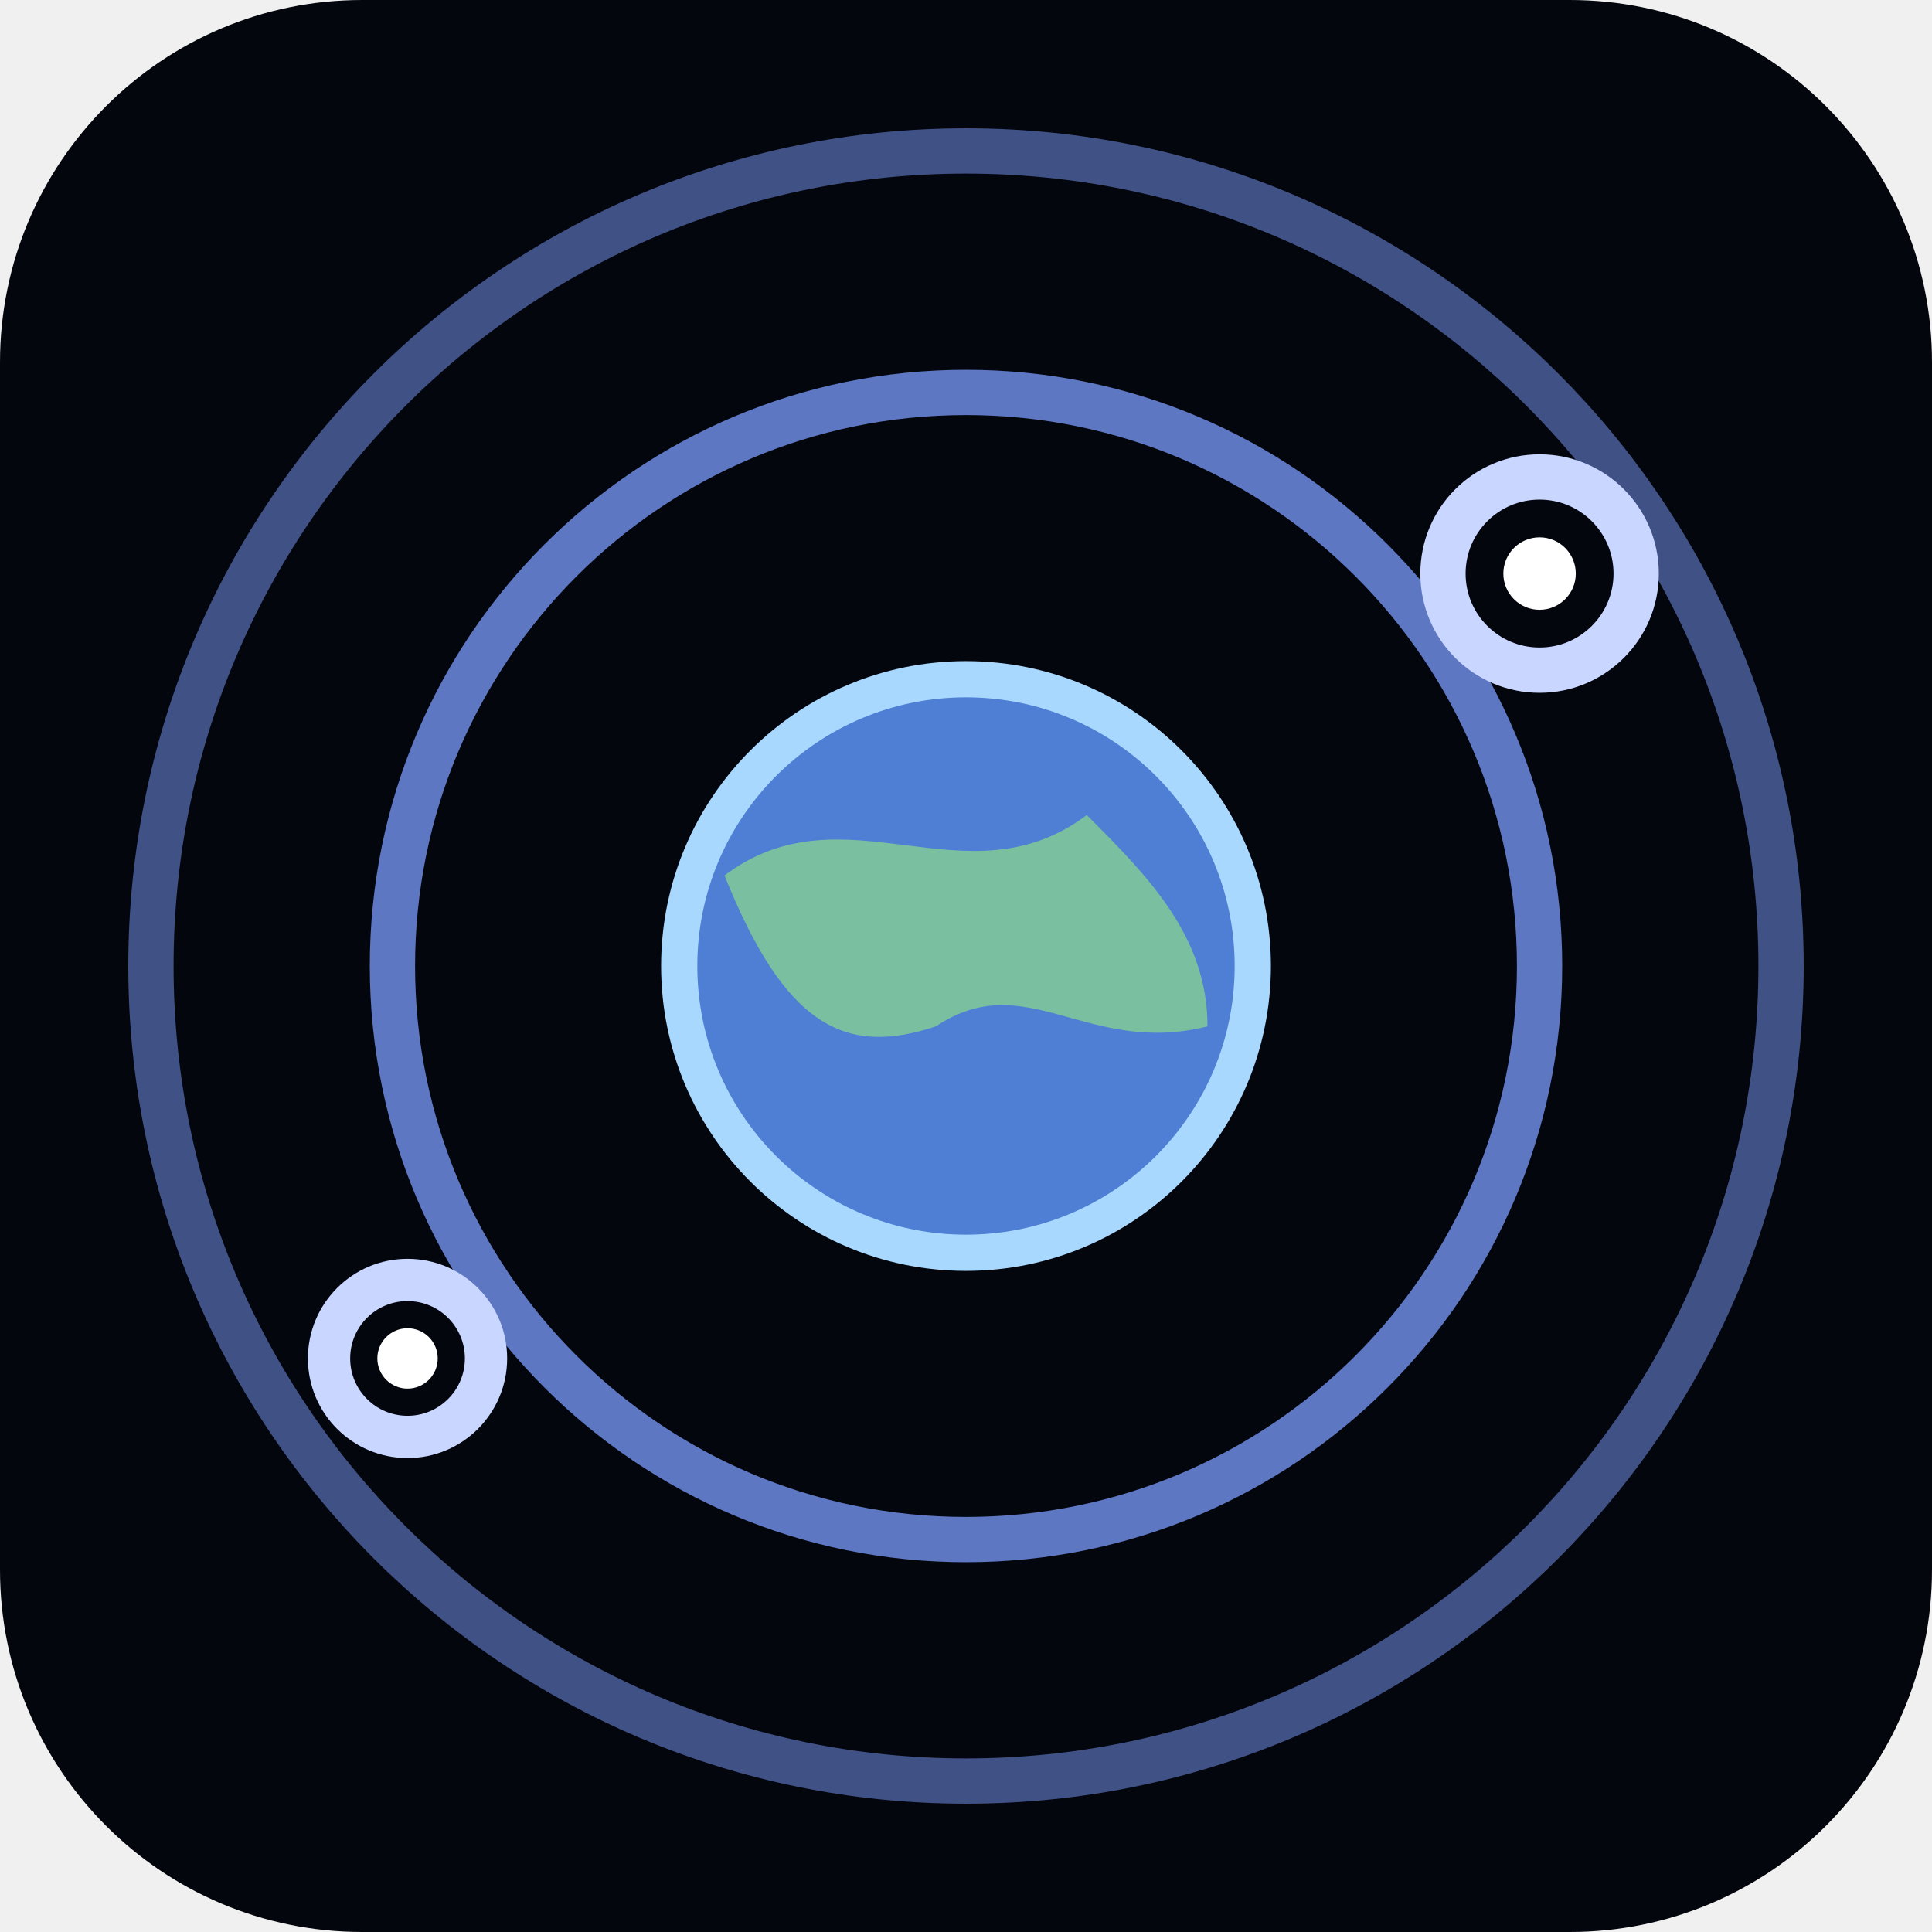
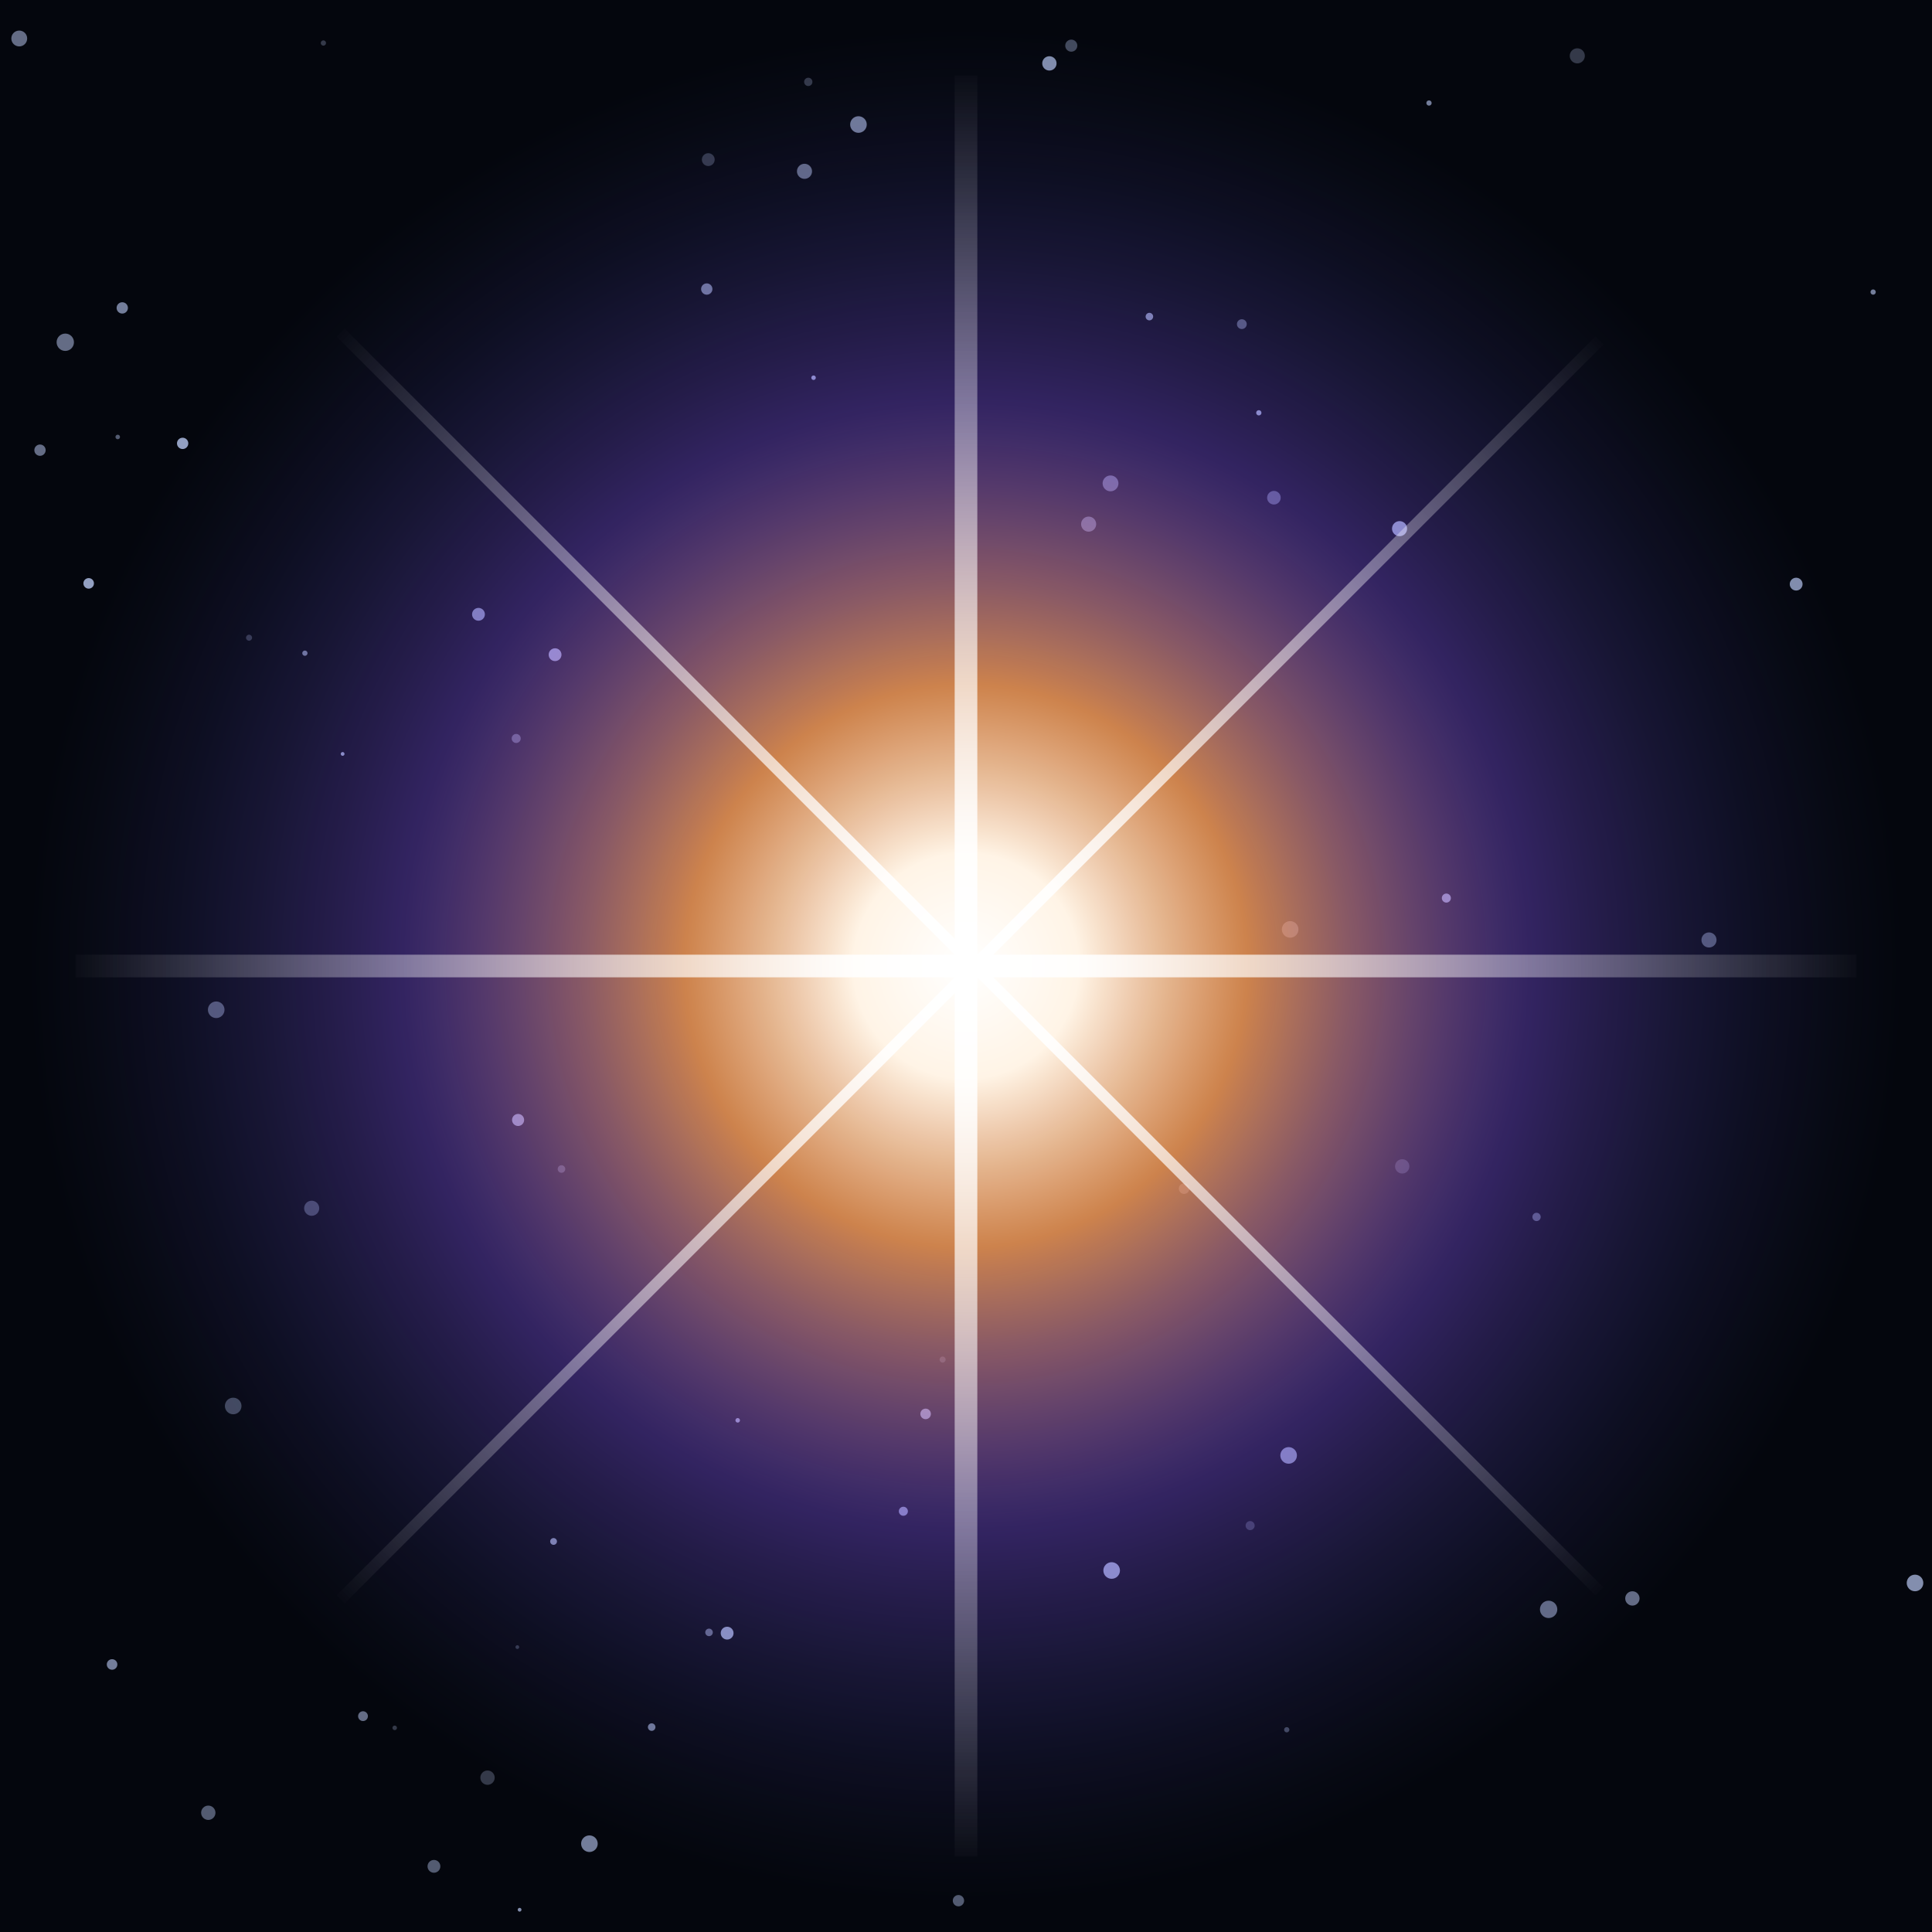
- <svg xmlns="http://www.w3.org/2000/svg" viewBox="0 0 64 64">
-   <rect width="64" height="64" rx="12" fill="#04060d" />
-   <circle cx="32" cy="32" r="27" fill="none" stroke="#7c9cff" stroke-opacity=".5" stroke-width="1.5" />
-   <circle cx="32" cy="32" r="19" fill="none" stroke="#7c9cff" stroke-opacity=".75" stroke-width="1.5" />
-   <circle cx="32" cy="32" r="9.5" fill="#4f7fd4" />
-   <path d="M24 29c4-3 8 1 12-2 2 2 4 4 4 7-4 1-6-2-9 0-3 1-5 0-7-5z" fill="#7fc79a" fill-opacity=".9" />
-   <circle cx="32" cy="32" r="9.5" fill="none" stroke="#a9d8ff" stroke-width="1.2" />
-   <circle cx="51" cy="19" r="3.2" fill="#04060d" stroke="#c9d6ff" stroke-width="1.5" />
-   <circle cx="51" cy="19" r="1.2" fill="#fff" />
-   <circle cx="13.5" cy="45" r="2.6" fill="#04060d" stroke="#c9d6ff" stroke-width="1.4" />
-   <circle cx="13.5" cy="45" r="1" fill="#fff" />
+ <svg xmlns="http://www.w3.org/2000/svg" viewBox="0 0 512 512">
+   <rect width="512" height="512" fill="#04060d" />
+   <defs>
+     <radialGradient id="usn1">
+       <stop offset="0" stop-color="#fff" />
+       <stop offset=".12" stop-color="#fff4e6" />
+       <stop offset=".3" stop-color="#ffa25c" stop-opacity=".8" />
+       <stop offset=".6" stop-color="#8a5cff" stop-opacity=".35" />
+       <stop offset="1" stop-color="#2b3f80" stop-opacity="0" />
+     </radialGradient>
+     <linearGradient id="usn1s" x1="0" y1="0" x2="1" y2="0">
+       <stop offset="0" stop-color="#fff" stop-opacity="0" />
+       <stop offset=".5" stop-color="#fff" />
+       <stop offset="1" stop-color="#fff" stop-opacity="0" />
+     </linearGradient>
+   </defs>
+   <circle cx="137.7" cy="506.1" r="0.5" fill="#a3b0d6" fill-opacity="0.8" />
+   <circle cx="17.3" cy="90.7" r="2.3" fill="#a3b0d6" fill-opacity="0.6" />
+   <circle cx="383.3" cy="238" r="1.2" fill="#a3b0d6" fill-opacity="0.9" />
+   <circle cx="331.3" cy="404.3" r="1.2" fill="#a3b0d6" fill-opacity="0.3" />
+   <circle cx="371.6" cy="309.1" r="1.9" fill="#a3b0d6" fill-opacity="0.3" />
+   <circle cx="136.8" cy="195.7" r="1.2" fill="#a3b0d6" fill-opacity="0.5" />
+   <circle cx="507.5" cy="419.5" r="2.2" fill="#a3b0d6" fill-opacity="0.8" />
+   <circle cx="148.8" cy="309.8" r="1" fill="#a3b0d6" fill-opacity="0.4" />
+   <circle cx="129.2" cy="471.1" r="1.9" fill="#a3b0d6" fill-opacity="0.3" />
+   <circle cx="214.2" cy="21.7" r="1.1" fill="#a3b0d6" fill-opacity="0.3" />
+   <circle cx="249.8" cy="360.3" r="0.8" fill="#a3b0d6" fill-opacity="0.3" />
+   <circle cx="213.2" cy="45.4" r="2" fill="#a3b0d6" fill-opacity="0.6" />
+   <circle cx="313.8" cy="315" r="1.4" fill="#a3b0d6" fill-opacity="0.4" />
+   <circle cx="96.2" cy="454.8" r="1.3" fill="#a3b0d6" fill-opacity="0.6" />
+   <circle cx="234.6" cy="239.5" r="0.5" fill="#a3b0d6" fill-opacity="0.5" />
+   <circle cx="80.8" cy="173.1" r="0.7" fill="#a3b0d6" fill-opacity="0.7" />
+   <circle cx="31.2" cy="115.8" r="0.6" fill="#a3b0d6" fill-opacity="0.5" />
+   <circle cx="496.4" cy="77.4" r="0.7" fill="#a3b0d6" fill-opacity="0.7" />
+   <circle cx="137.1" cy="436.5" r="0.5" fill="#a3b0d6" fill-opacity="0.3" />
+   <circle cx="254" cy="503.7" r="1.5" fill="#a3b0d6" fill-opacity="0.5" />
+   <circle cx="333.6" cy="109.4" r="0.7" fill="#a3b0d6" fill-opacity="0.9" />
+   <circle cx="82.6" cy="320.2" r="2" fill="#a3b0d6" fill-opacity="0.4" />
+   <circle cx="378.7" cy="27.3" r="0.7" fill="#a3b0d6" fill-opacity="0.7" />
+   <circle cx="294.3" cy="128.1" r="2.1" fill="#a3b0d6" fill-opacity="0.6" />
+   <circle cx="283.9" cy="12.1" r="1.6" fill="#a3b0d6" fill-opacity="0.4" />
+   <circle cx="245.3" cy="374.7" r="1.4" fill="#a3b0d6" fill-opacity="0.9" />
+   <circle cx="239.4" cy="400.5" r="1.2" fill="#a3b0d6" fill-opacity="0.8" />
+   <circle cx="5.1" cy="10.2" r="2.1" fill="#a3b0d6" fill-opacity="0.6" />
+   <circle cx="187.3" cy="76.6" r="1.5" fill="#a3b0d6" fill-opacity="0.7" />
+   <circle cx="137.3" cy="296.8" r="1.6" fill="#a3b0d6" fill-opacity="0.9" />
+   <circle cx="66" cy="169" r="0.8" fill="#a3b0d6" fill-opacity="0.3" />
+   <circle cx="104.6" cy="457.9" r="0.6" fill="#a3b0d6" fill-opacity="0.3" />
+   <circle cx="215.6" cy="100.1" r="0.6" fill="#a3b0d6" fill-opacity="0.9" />
+   <circle cx="418" cy="14.8" r="2" fill="#a3b0d6" fill-opacity="0.3" />
+   <circle cx="407.2" cy="322.5" r="1.1" fill="#a3b0d6" fill-opacity="0.5" />
+   <circle cx="337.6" cy="131.9" r="1.8" fill="#a3b0d6" fill-opacity="0.5" />
+   <circle cx="55.2" cy="480.4" r="1.9" fill="#a3b0d6" fill-opacity="0.5" />
+   <circle cx="341.5" cy="385.7" r="2.2" fill="#a3b0d6" fill-opacity="0.8" />
+   <circle cx="126.8" cy="162.8" r="1.7" fill="#a3b0d6" fill-opacity="0.8" />
+   <circle cx="147.1" cy="173.5" r="1.7" fill="#a3b0d6" fill-opacity="0.9" />
+   <circle cx="90.8" cy="199.8" r="0.5" fill="#a3b0d6" fill-opacity="0.9" />
+   <circle cx="476" cy="154.8" r="1.7" fill="#a3b0d6" fill-opacity="0.8" />
+   <circle cx="146.7" cy="408.5" r="0.9" fill="#a3b0d6" fill-opacity="0.8" />
+   <circle cx="370.9" cy="140.1" r="2" fill="#a3b0d6" fill-opacity="0.9" />
+   <circle cx="29.7" cy="441.1" r="1.4" fill="#a3b0d6" fill-opacity="0.7" />
+   <circle cx="304.6" cy="83.9" r="1" fill="#a3b0d6" fill-opacity="0.8" />
+   <circle cx="23.5" cy="154.6" r="1.4" fill="#a3b0d6" fill-opacity="0.9" />
+   <circle cx="329.1" cy="85.9" r="1.3" fill="#a3b0d6" fill-opacity="0.5" />
+   <circle cx="85.7" cy="11.4" r="0.7" fill="#a3b0d6" fill-opacity="0.3" />
+   <circle cx="432.6" cy="423.6" r="1.9" fill="#a3b0d6" fill-opacity="0.6" />
+   <circle cx="156.2" cy="488.6" r="2.2" fill="#a3b0d6" fill-opacity="0.7" />
+   <circle cx="32.4" cy="81.6" r="1.5" fill="#a3b0d6" fill-opacity="0.7" />
+   <circle cx="115" cy="494.6" r="1.7" fill="#a3b0d6" fill-opacity="0.5" />
+   <circle cx="187.9" cy="432.6" r="1" fill="#a3b0d6" fill-opacity="0.6" />
+   <circle cx="410.4" cy="426.5" r="2.3" fill="#a3b0d6" fill-opacity="0.6" />
+   <circle cx="341.9" cy="246.3" r="2.2" fill="#a3b0d6" fill-opacity="0.5" />
+   <circle cx="288.5" cy="138.9" r="2" fill="#a3b0d6" fill-opacity="0.6" />
+   <circle cx="341" cy="458.4" r="0.7" fill="#a3b0d6" fill-opacity="0.4" />
+   <circle cx="278.1" cy="16.8" r="1.9" fill="#a3b0d6" fill-opacity="0.8" />
+   <circle cx="57.3" cy="267.6" r="2.2" fill="#a3b0d6" fill-opacity="0.5" />
+   <circle cx="227.5" cy="33" r="2.2" fill="#a3b0d6" fill-opacity="0.7" />
+   <circle cx="192.7" cy="432.8" r="1.7" fill="#a3b0d6" fill-opacity="0.9" />
+   <circle cx="61.8" cy="372.6" r="2.2" fill="#a3b0d6" fill-opacity="0.4" />
+   <circle cx="172.7" cy="457.7" r="1" fill="#a3b0d6" fill-opacity="0.7" />
+   <circle cx="187.7" cy="42.3" r="1.7" fill="#a3b0d6" fill-opacity="0.3" />
+   <circle cx="294.6" cy="416.2" r="2.2" fill="#a3b0d6" fill-opacity="0.9" />
+   <circle cx="10.6" cy="119.3" r="1.5" fill="#a3b0d6" fill-opacity="0.6" />
+   <circle cx="452.9" cy="249.1" r="2" fill="#a3b0d6" fill-opacity="0.5" />
+   <circle cx="195.5" cy="376.4" r="0.6" fill="#a3b0d6" fill-opacity="0.9" />
+   <circle cx="48.4" cy="117.5" r="1.5" fill="#a3b0d6" fill-opacity="0.9" />
+   <circle cx="256" cy="256" r="250" fill="url(#usn1)" />
+   <rect x="20" y="253" width="472" height="6" fill="url(#usn1s)" transform="rotate(0 256 256)" />
+   <rect x="20" y="253" width="472" height="3" fill="url(#usn1s)" transform="rotate(45 256 256)" />
+   <rect x="20" y="253" width="472" height="6" fill="url(#usn1s)" transform="rotate(90 256 256)" />
+   <rect x="20" y="253" width="472" height="3" fill="url(#usn1s)" transform="rotate(135 256 256)" />
</svg>
